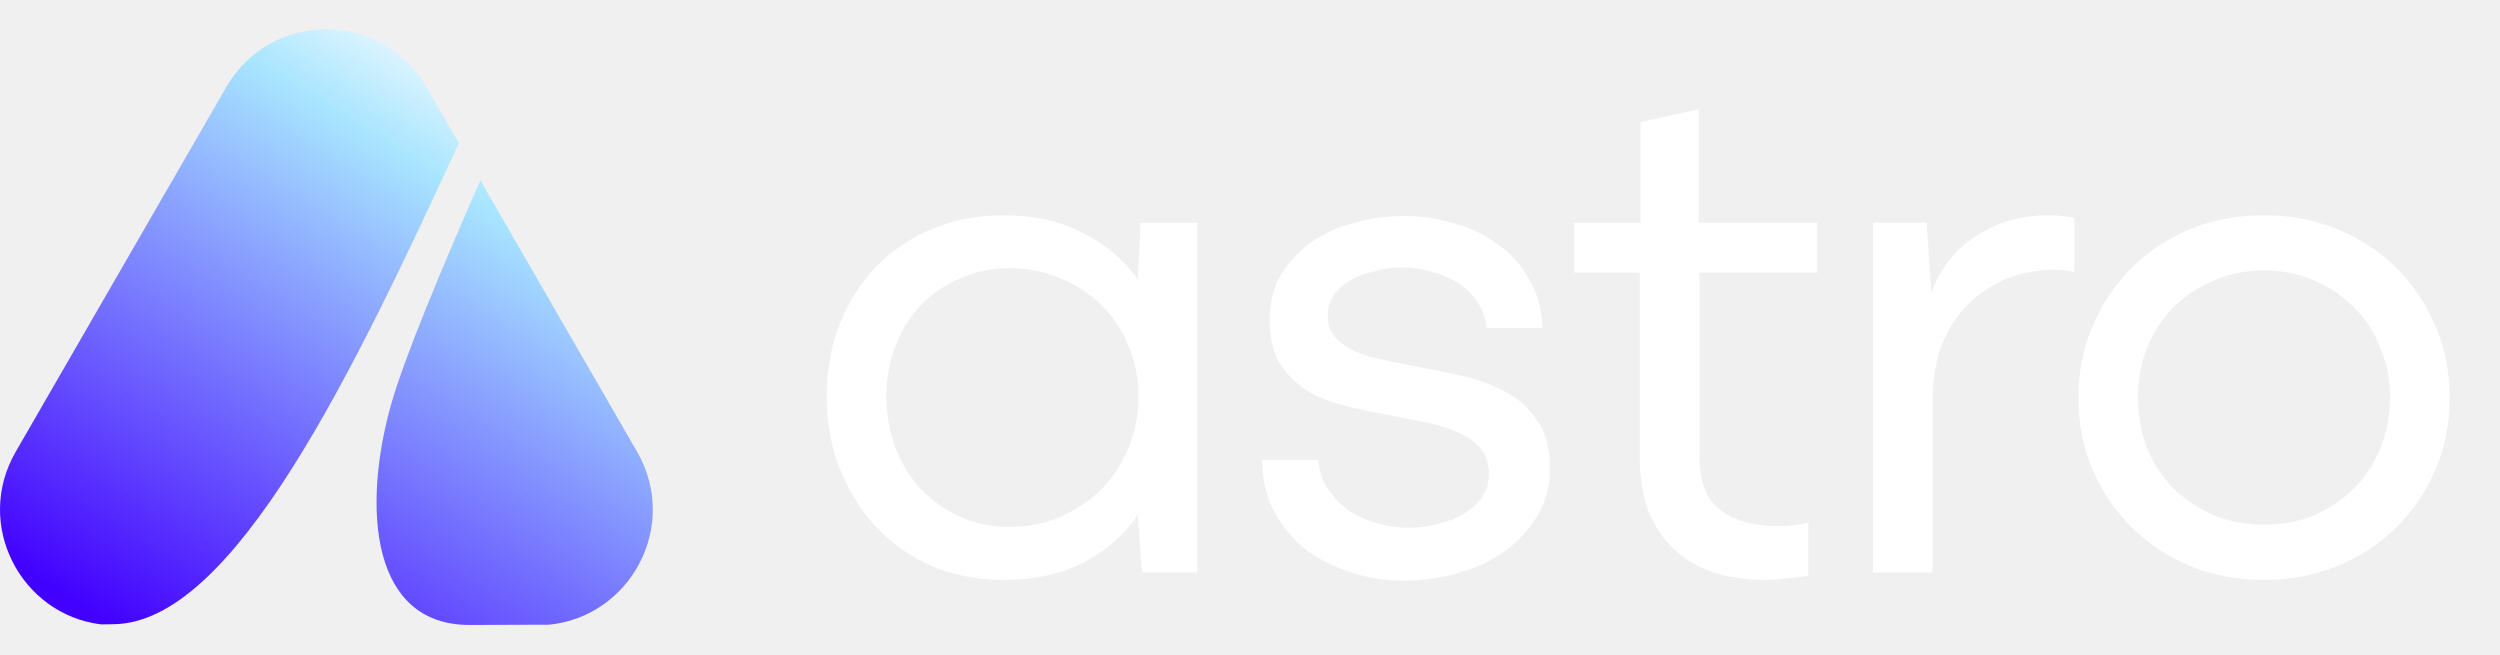
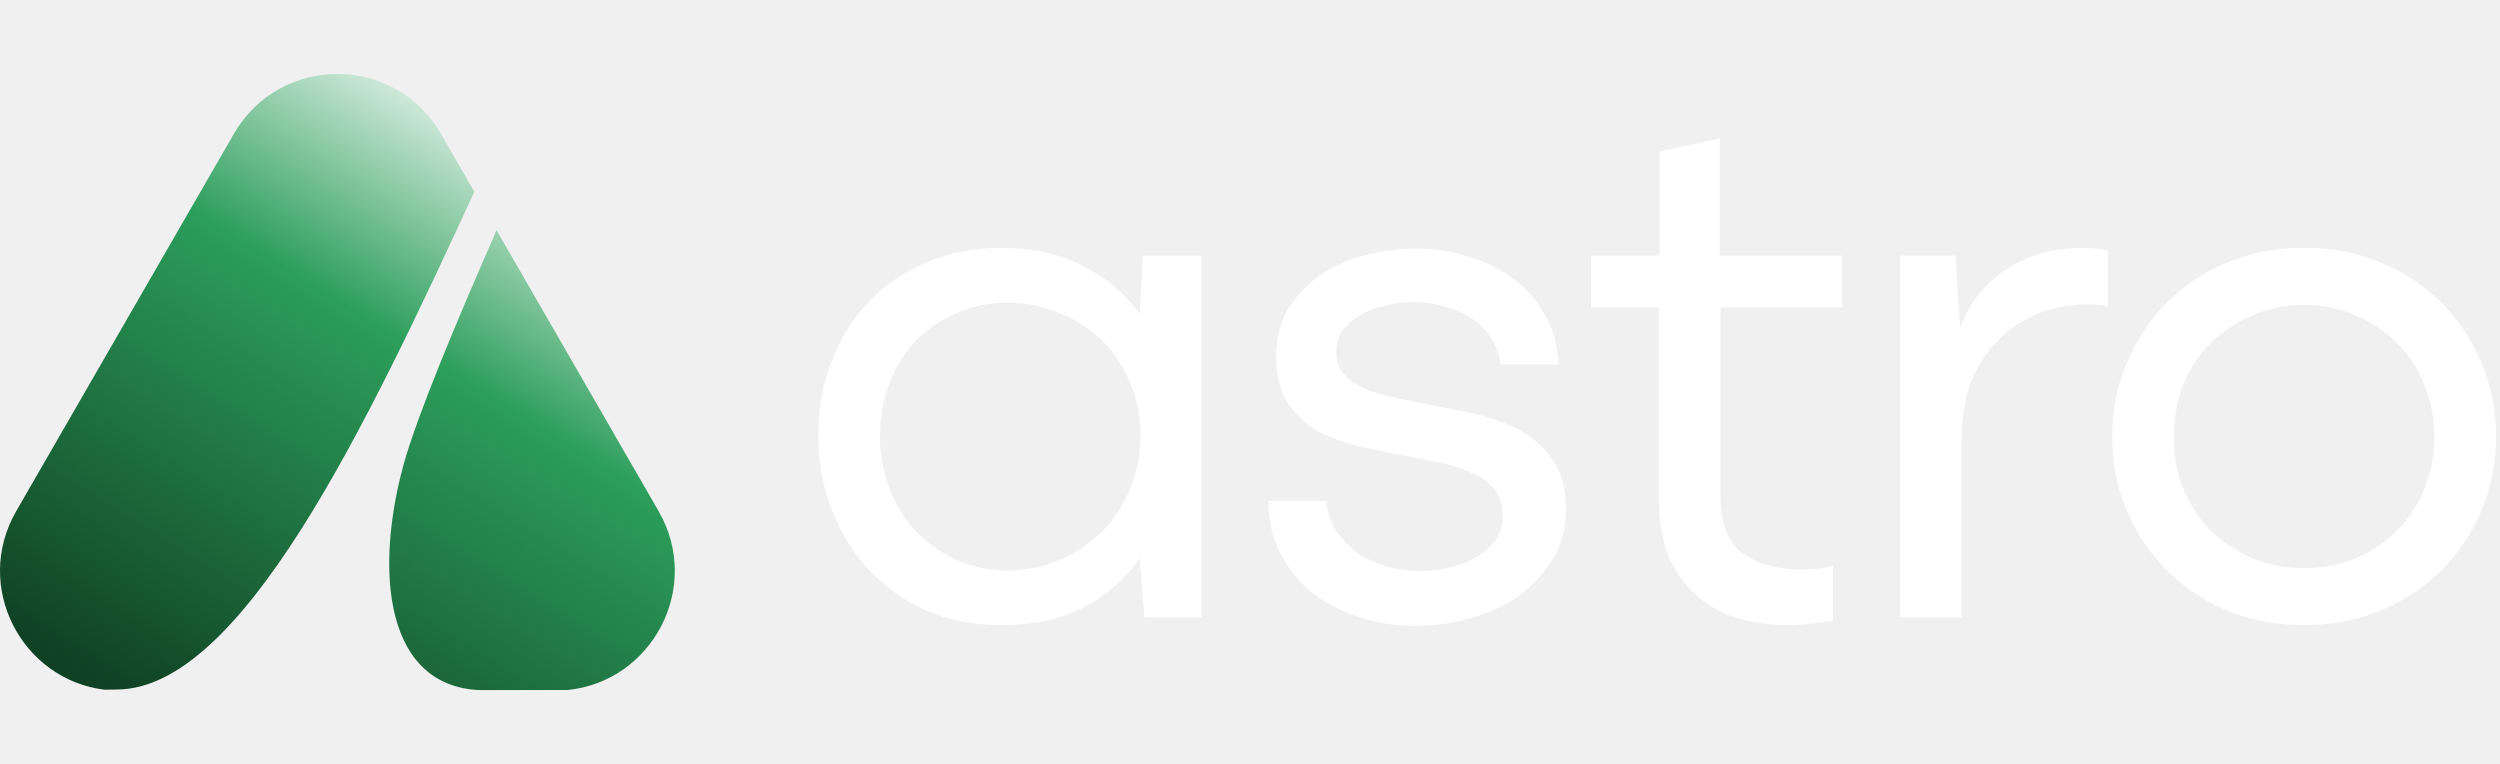
- <svg xmlns="http://www.w3.org/2000/svg" width="107" height="28" viewBox="0 0 107 28" fill="none">
-   <path fill-rule="evenodd" clip-rule="evenodd" d="M19.64 6.125L18.255 3.726C16.351 0.428 11.589 0.428 9.685 3.726L0.67 19.34C-1.127 22.454 0.893 26.302 4.328 26.724C4.495 26.719 4.661 26.716 4.826 26.716C9.987 26.716 15.149 15.849 19.64 6.125ZM23.498 26.737C22.422 26.744 21.287 26.748 20.094 26.748C15.87 26.748 15.514 21.739 16.715 17.395C17.266 15.399 18.927 11.428 20.56 7.719L27.27 19.34C29.087 22.488 27.003 26.387 23.498 26.737Z" fill="url(#paint0_linear_131_601)" />
-   <path d="M48.883 24.5L48.691 22.043C48.117 22.894 47.34 23.575 46.361 24.085C45.404 24.575 44.266 24.819 42.947 24.819C41.861 24.819 40.851 24.628 39.915 24.245C39 23.84 38.202 23.287 37.521 22.585C36.862 21.883 36.34 21.053 35.957 20.096C35.574 19.139 35.383 18.096 35.383 16.968C35.383 15.819 35.574 14.777 35.957 13.841C36.34 12.883 36.862 12.064 37.521 11.383C38.202 10.703 39 10.171 39.915 9.788C40.851 9.405 41.861 9.213 42.947 9.213C44.266 9.213 45.404 9.469 46.361 9.979C47.34 10.469 48.117 11.128 48.691 11.958L48.819 9.532H51.244V24.5H48.883ZM43.202 22.553C44.01 22.553 44.744 22.404 45.404 22.107C46.085 21.809 46.67 21.415 47.159 20.926C47.648 20.415 48.032 19.819 48.308 19.139C48.585 18.458 48.723 17.734 48.723 16.968C48.723 16.202 48.585 15.49 48.308 14.83C48.032 14.149 47.648 13.564 47.159 13.075C46.67 12.585 46.085 12.203 45.404 11.926C44.744 11.628 44.01 11.479 43.202 11.479C42.436 11.479 41.723 11.628 41.064 11.926C40.425 12.203 39.872 12.585 39.404 13.075C38.936 13.564 38.574 14.149 38.319 14.83C38.064 15.49 37.936 16.202 37.936 16.968C37.936 17.734 38.064 18.458 38.319 19.139C38.574 19.819 38.936 20.415 39.404 20.926C39.872 21.415 40.425 21.809 41.064 22.107C41.723 22.404 42.436 22.553 43.202 22.553ZM54.021 19.681H56.414C56.457 20.149 56.595 20.564 56.829 20.926C57.084 21.287 57.382 21.596 57.723 21.851C58.084 22.085 58.489 22.266 58.935 22.394C59.382 22.521 59.84 22.585 60.308 22.585C60.733 22.585 61.148 22.532 61.552 22.426C61.978 22.319 62.35 22.17 62.669 21.979C62.989 21.787 63.244 21.553 63.435 21.277C63.627 21 63.722 20.67 63.722 20.287C63.722 19.862 63.616 19.511 63.403 19.234C63.191 18.958 62.893 18.734 62.51 18.564C62.148 18.372 61.712 18.224 61.201 18.117C60.712 18.011 60.18 17.904 59.606 17.798C59.01 17.692 58.393 17.564 57.755 17.415C57.116 17.266 56.542 17.053 56.031 16.777C55.542 16.479 55.138 16.096 54.819 15.628C54.499 15.139 54.34 14.5 54.34 13.713C54.34 12.969 54.499 12.319 54.819 11.766C55.159 11.213 55.595 10.745 56.127 10.362C56.68 9.979 57.297 9.703 57.978 9.532C58.68 9.341 59.393 9.245 60.116 9.245C60.861 9.245 61.574 9.352 62.254 9.564C62.956 9.756 63.574 10.054 64.105 10.458C64.659 10.841 65.105 11.341 65.446 11.958C65.808 12.554 65.999 13.245 66.02 14.032H63.627C63.584 13.628 63.456 13.266 63.244 12.947C63.031 12.607 62.754 12.33 62.414 12.117C62.074 11.905 61.701 11.745 61.297 11.639C60.893 11.511 60.467 11.447 60.02 11.447C59.616 11.447 59.223 11.5 58.84 11.607C58.457 11.692 58.116 11.82 57.818 11.99C57.52 12.16 57.276 12.373 57.084 12.628C56.914 12.883 56.829 13.181 56.829 13.522C56.829 13.841 56.904 14.107 57.053 14.319C57.201 14.532 57.425 14.724 57.723 14.894C58.02 15.064 58.382 15.202 58.808 15.309C59.255 15.415 59.755 15.522 60.308 15.628C60.989 15.756 61.68 15.894 62.382 16.043C63.105 16.192 63.754 16.415 64.329 16.713C64.925 17.011 65.403 17.426 65.765 17.958C66.148 18.468 66.339 19.16 66.339 20.032C66.339 20.798 66.159 21.479 65.797 22.075C65.435 22.67 64.967 23.181 64.393 23.606C63.818 24.011 63.148 24.319 62.382 24.532C61.637 24.745 60.871 24.851 60.084 24.851C59.297 24.851 58.542 24.734 57.818 24.5C57.095 24.266 56.446 23.936 55.872 23.511C55.319 23.064 54.872 22.521 54.531 21.883C54.191 21.245 54.021 20.511 54.021 19.681ZM67.376 11.671V9.532H70.216V5.224L72.705 4.681V9.532H77.779V11.671H72.737V19.521C72.737 20.628 73.046 21.404 73.663 21.851C74.28 22.298 75.088 22.521 76.088 22.521C76.301 22.521 76.514 22.511 76.726 22.489C76.939 22.468 77.162 22.426 77.397 22.362V24.628C77.099 24.692 76.78 24.734 76.439 24.755C76.12 24.798 75.822 24.819 75.546 24.819C74.737 24.819 74.003 24.713 73.344 24.5C72.705 24.287 72.152 23.968 71.684 23.543C71.216 23.117 70.844 22.575 70.567 21.915C70.312 21.255 70.184 20.479 70.184 19.585V11.671H67.376ZM82.719 24.5H80.166V9.532H82.464L82.656 12.532C83.039 11.49 83.677 10.681 84.57 10.107C85.464 9.511 86.507 9.213 87.698 9.213C87.911 9.213 88.113 9.224 88.304 9.245C88.496 9.266 88.655 9.298 88.783 9.341V11.639C88.677 11.617 88.549 11.596 88.4 11.575C88.272 11.554 88.145 11.543 88.017 11.543C87.209 11.543 86.475 11.681 85.815 11.958C85.177 12.234 84.624 12.617 84.156 13.107C83.688 13.596 83.326 14.181 83.07 14.862C82.837 15.543 82.719 16.298 82.719 17.128V24.5ZM88.954 17.032C88.954 15.926 89.156 14.905 89.56 13.968C89.965 13.011 90.518 12.181 91.22 11.479C91.922 10.777 92.752 10.224 93.709 9.82C94.688 9.415 95.751 9.213 96.9 9.213C98.049 9.213 99.103 9.415 100.06 9.82C101.039 10.224 101.879 10.777 102.581 11.479C103.283 12.181 103.836 13.011 104.241 13.968C104.645 14.905 104.847 15.926 104.847 17.032C104.847 18.117 104.645 19.139 104.241 20.096C103.836 21.032 103.283 21.851 102.581 22.553C101.879 23.255 101.039 23.808 100.06 24.213C99.103 24.617 98.049 24.819 96.9 24.819C95.751 24.819 94.688 24.617 93.709 24.213C92.752 23.808 91.922 23.255 91.22 22.553C90.518 21.851 89.965 21.032 89.56 20.096C89.156 19.139 88.954 18.117 88.954 17.032ZM96.9 22.457C97.688 22.457 98.411 22.319 99.071 22.043C99.73 21.745 100.294 21.362 100.762 20.894C101.251 20.404 101.624 19.83 101.879 19.17C102.156 18.511 102.294 17.798 102.294 17.032C102.294 16.266 102.156 15.553 101.879 14.894C101.624 14.213 101.251 13.639 100.762 13.171C100.294 12.681 99.73 12.298 99.071 12.022C98.411 11.724 97.688 11.575 96.9 11.575C96.113 11.575 95.39 11.724 94.73 12.022C94.071 12.298 93.496 12.681 93.007 13.171C92.539 13.639 92.166 14.213 91.89 14.894C91.635 15.553 91.507 16.266 91.507 17.032C91.507 17.798 91.635 18.511 91.89 19.17C92.166 19.83 92.539 20.404 93.007 20.894C93.496 21.362 94.071 21.745 94.73 22.043C95.39 22.319 96.113 22.457 96.9 22.457Z" fill="white" />
+ <svg xmlns="http://www.w3.org/2000/svg" width="576" height="176" viewBox="0 0 576 176" fill="none">
+   <mask id="mask0_69_120" style="mask-type:luminance" maskUnits="userSpaceOnUse" x="0" y="17" width="576" height="143">
+     <path d="M575.091 17.04H0V159.038H575.091V17.04Z" fill="white" />
+   </mask>
+   <g mask="url(#mask0_69_120)">
+     <path fill-rule="evenodd" clip-rule="evenodd" d="M109.291 44.181L101.584 30.819C90.986 12.447 64.491 12.447 53.894 30.819L3.73 117.783C-6.273 135.124 4.968 156.559 24.086 158.908C25.013 158.879 25.936 158.864 26.855 158.864C55.575 158.864 84.3 98.337 109.291 44.181ZM130.761 158.979C124.768 159.016 118.454 159.038 111.815 159.038C88.31 159.038 86.33 131.143 93.012 106.946C96.082 95.829 105.32 73.716 114.412 53.058L151.747 117.783C161.86 135.314 150.261 157.028 130.761 158.979Z" fill="url(#paint0_linear_69_120)" />
+     <path d="M486.65 100.659C486.65 94.497 487.774 88.809 490.025 83.595C492.274 78.262 495.351 73.641 499.26 69.73C503.167 65.82 507.783 62.739 513.112 60.488C518.557 58.236 524.477 57.11 530.87 57.11C537.264 57.11 543.123 58.236 548.451 60.488C553.897 62.739 558.574 65.82 562.481 69.73C566.387 73.641 569.465 78.262 571.716 83.595C573.965 88.809 575.09 94.497 575.09 100.659C575.09 106.702 573.965 112.39 571.716 117.722C569.465 122.936 566.387 127.499 562.481 131.409C558.574 135.319 553.897 138.4 548.451 140.652C543.123 142.903 537.264 144.029 530.87 144.029C524.477 144.029 518.557 142.903 513.112 140.652C507.783 138.4 503.167 135.319 499.26 131.409C495.351 127.499 492.274 122.936 490.025 117.722C487.774 112.39 486.65 106.702 486.65 100.659ZM530.87 130.876C535.251 130.876 539.277 130.106 542.945 128.565C546.616 126.906 549.754 124.773 552.358 122.166C555.081 119.441 557.154 116.241 558.574 112.568C560.113 108.894 560.883 104.925 560.883 100.659C560.883 96.393 560.113 92.423 558.574 88.75C557.154 84.957 555.081 81.758 552.358 79.151C549.754 76.426 546.616 74.293 542.945 72.752C539.277 71.093 535.251 70.264 530.87 70.264C526.49 70.264 522.464 71.093 518.793 72.752C515.124 74.293 511.928 76.426 509.203 79.151C506.599 81.758 504.528 84.957 502.989 88.75C501.567 92.423 500.857 96.393 500.857 100.659C500.857 104.925 501.567 108.894 502.989 112.568C504.528 116.241 506.599 119.441 509.203 122.166C511.928 124.773 515.124 126.906 518.793 128.565C522.464 130.106 526.49 130.876 530.87 130.876Z" fill="white" />
+     <path d="M451.959 142.252H437.752V58.888H450.537L451.604 75.596C453.734 69.79 457.286 65.287 462.259 62.087C467.231 58.769 473.033 57.11 479.663 57.11C480.847 57.11 481.972 57.17 483.037 57.288C484.102 57.407 484.989 57.584 485.701 57.821V70.619C485.108 70.501 484.398 70.382 483.569 70.264C482.859 70.145 482.149 70.086 481.438 70.086C476.94 70.086 472.854 70.856 469.185 72.397C465.633 73.937 462.554 76.07 459.95 78.796C457.346 81.521 455.333 84.78 453.911 88.572C452.61 92.364 451.959 96.57 451.959 101.192V142.252Z" fill="white" />
+     <path d="M366.575 70.798V58.889H382.382V34.893L396.233 31.871V58.889H424.47V70.798H396.411V114.524C396.411 120.686 398.127 125.011 401.56 127.5C404.995 129.988 409.492 131.232 415.057 131.232C416.241 131.232 417.425 131.173 418.609 131.054C419.793 130.936 421.037 130.699 422.338 130.343V142.964C420.68 143.319 418.905 143.556 417.011 143.674C415.235 143.911 413.577 144.03 412.038 144.03C407.54 144.03 403.454 143.438 399.785 142.253C396.233 141.068 393.154 139.29 390.55 136.92C387.946 134.55 385.873 131.528 384.334 127.855C382.914 124.182 382.202 119.856 382.202 114.879V70.798H366.575Z" fill="white" />
+     <path d="M292.259 115.414H305.579C305.816 118.021 306.585 120.331 307.888 122.346C309.308 124.36 310.966 126.078 312.859 127.5C314.872 128.804 317.123 129.811 319.608 130.522C322.095 131.233 324.64 131.589 327.246 131.589C329.613 131.589 331.921 131.292 334.172 130.7C336.539 130.107 338.611 129.278 340.386 128.211C342.162 127.145 343.582 125.841 344.649 124.301C345.714 122.76 346.247 120.924 346.247 118.791C346.247 116.421 345.656 114.466 344.472 112.925C343.288 111.385 341.63 110.14 339.498 109.192C337.485 108.126 335.059 107.296 332.217 106.704C329.494 106.111 326.534 105.519 323.337 104.926C320.023 104.334 316.589 103.623 313.037 102.793C309.485 101.964 306.289 100.779 303.449 99.239C300.724 97.579 298.475 95.447 296.7 92.84C294.923 90.114 294.036 86.559 294.036 82.175C294.036 78.027 294.923 74.413 296.7 71.332C298.594 68.251 301.02 65.644 303.981 63.511C307.059 61.378 310.492 59.838 314.281 58.89C318.188 57.823 322.153 57.29 326.179 57.29C330.323 57.29 334.289 57.883 338.078 59.068C341.985 60.134 345.418 61.793 348.378 64.044C351.456 66.177 353.943 68.962 355.837 72.399C357.85 75.716 358.915 79.568 359.034 83.952H345.714C345.478 81.701 344.766 79.686 343.582 77.909C342.399 76.013 340.86 74.472 338.966 73.287C337.072 72.102 334.999 71.214 332.75 70.621C330.501 69.91 328.133 69.555 325.646 69.555C323.397 69.555 321.207 69.851 319.075 70.443C316.944 70.917 315.05 71.628 313.392 72.576C311.736 73.524 310.375 74.709 309.308 76.131C308.362 77.553 307.888 79.212 307.888 81.108C307.888 82.886 308.301 84.367 309.13 85.552C309.959 86.737 311.202 87.803 312.859 88.751C314.517 89.699 316.53 90.47 318.898 91.062C321.385 91.654 324.166 92.247 327.246 92.84C331.033 93.551 334.882 94.321 338.788 95.15C342.814 95.98 346.424 97.224 349.621 98.883C352.937 100.542 355.601 102.853 357.612 105.815C359.744 108.659 360.809 112.51 360.809 117.369C360.809 121.635 359.802 125.427 357.789 128.745C355.778 132.063 353.173 134.907 349.976 137.276C346.779 139.528 343.05 141.246 338.788 142.431C334.644 143.616 330.382 144.209 326.001 144.209C321.621 144.209 317.418 143.557 313.392 142.253C309.368 140.95 305.756 139.113 302.559 136.743C299.482 134.255 296.995 131.233 295.101 127.678C293.207 124.123 292.259 120.035 292.259 115.414Z" fill="white" />
+     <path d="M263.668 142.252L262.601 128.565C259.404 133.305 255.084 137.097 249.638 139.941C244.31 142.666 237.975 144.029 230.635 144.029C224.597 144.029 218.974 142.963 213.764 140.83C208.674 138.578 204.235 135.497 200.445 131.587C196.774 127.676 193.874 123.055 191.744 117.722C189.612 112.39 188.547 106.584 188.547 100.303C188.547 93.904 189.612 88.098 191.744 82.884C193.874 77.552 196.774 72.989 200.445 69.197C204.235 65.405 208.674 62.443 213.764 60.31C218.974 58.177 224.597 57.11 230.635 57.11C237.975 57.11 244.31 58.532 249.638 61.376C255.084 64.102 259.404 67.775 262.601 72.397L263.313 58.888H276.81V142.252H263.668ZM232.055 131.409C236.555 131.409 240.639 130.579 244.31 128.921C248.098 127.261 251.355 125.069 254.078 122.344C256.8 119.5 258.932 116.182 260.471 112.39C262.01 108.598 262.778 104.569 262.778 100.303C262.778 96.037 262.01 92.067 260.471 88.394C258.932 84.602 256.8 81.343 254.078 78.618C251.355 75.892 248.098 73.759 244.31 72.219C240.639 70.56 236.555 69.73 232.055 69.73C227.794 69.73 223.828 70.56 220.158 72.219C216.606 73.759 213.528 75.892 210.923 78.618C208.319 81.343 206.306 84.602 204.884 88.394C203.464 92.067 202.754 96.037 202.754 100.303C202.754 104.569 203.464 108.598 204.884 112.39C206.306 116.182 208.319 119.5 210.923 122.344C213.528 125.069 216.606 127.261 220.158 128.921C223.828 130.579 227.794 131.409 232.055 131.409Z" fill="white" />
+   </g>
  <defs>
-     <linearGradient id="paint0_linear_131_601" x1="20.516" y1="1.28" x2="4.646" y2="26.744" gradientUnits="userSpaceOnUse">
+     <linearGradient id="paint0_linear_69_120" x1="114.165" y1="17.192" x2="25.742" y2="158.946" gradientUnits="userSpaceOnUse">
      <stop stop-color="white" />
-       <stop offset="0.21" stop-color="#A8E5FF" />
-       <stop offset="1" stop-color="#4200FF" />
+       <stop offset="0.38" stop-color="#2C9E5B" />
+       <stop offset="1" stop-color="#104124" />
    </linearGradient>
  </defs>
</svg>
